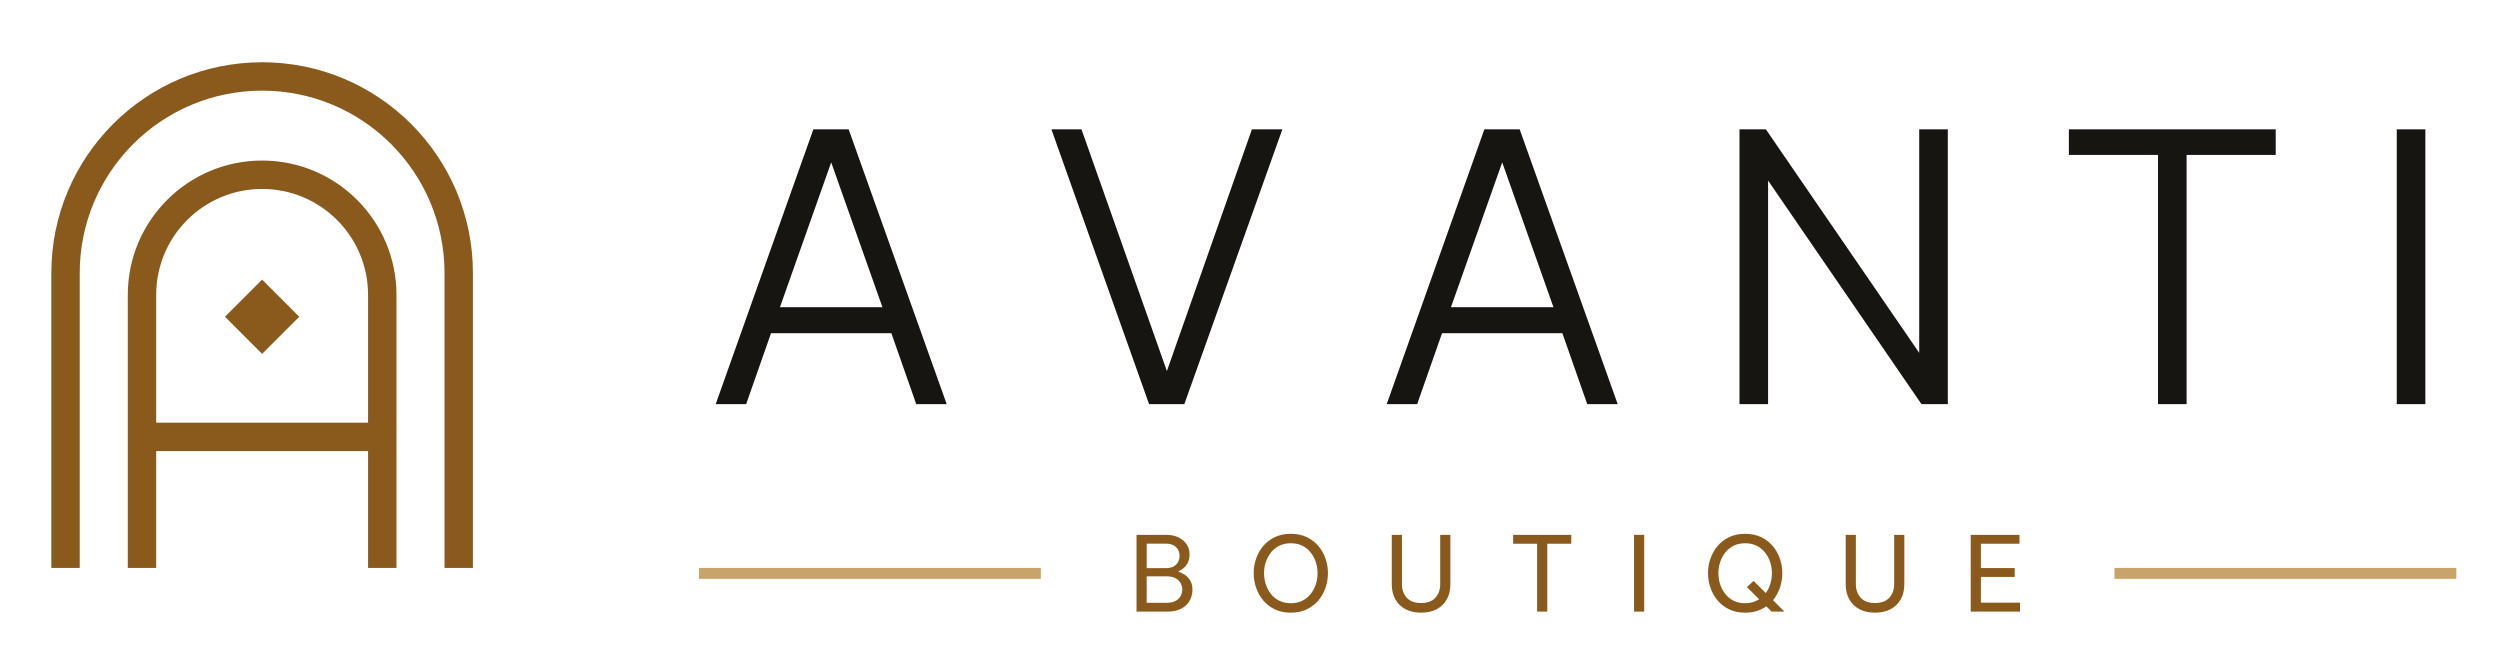
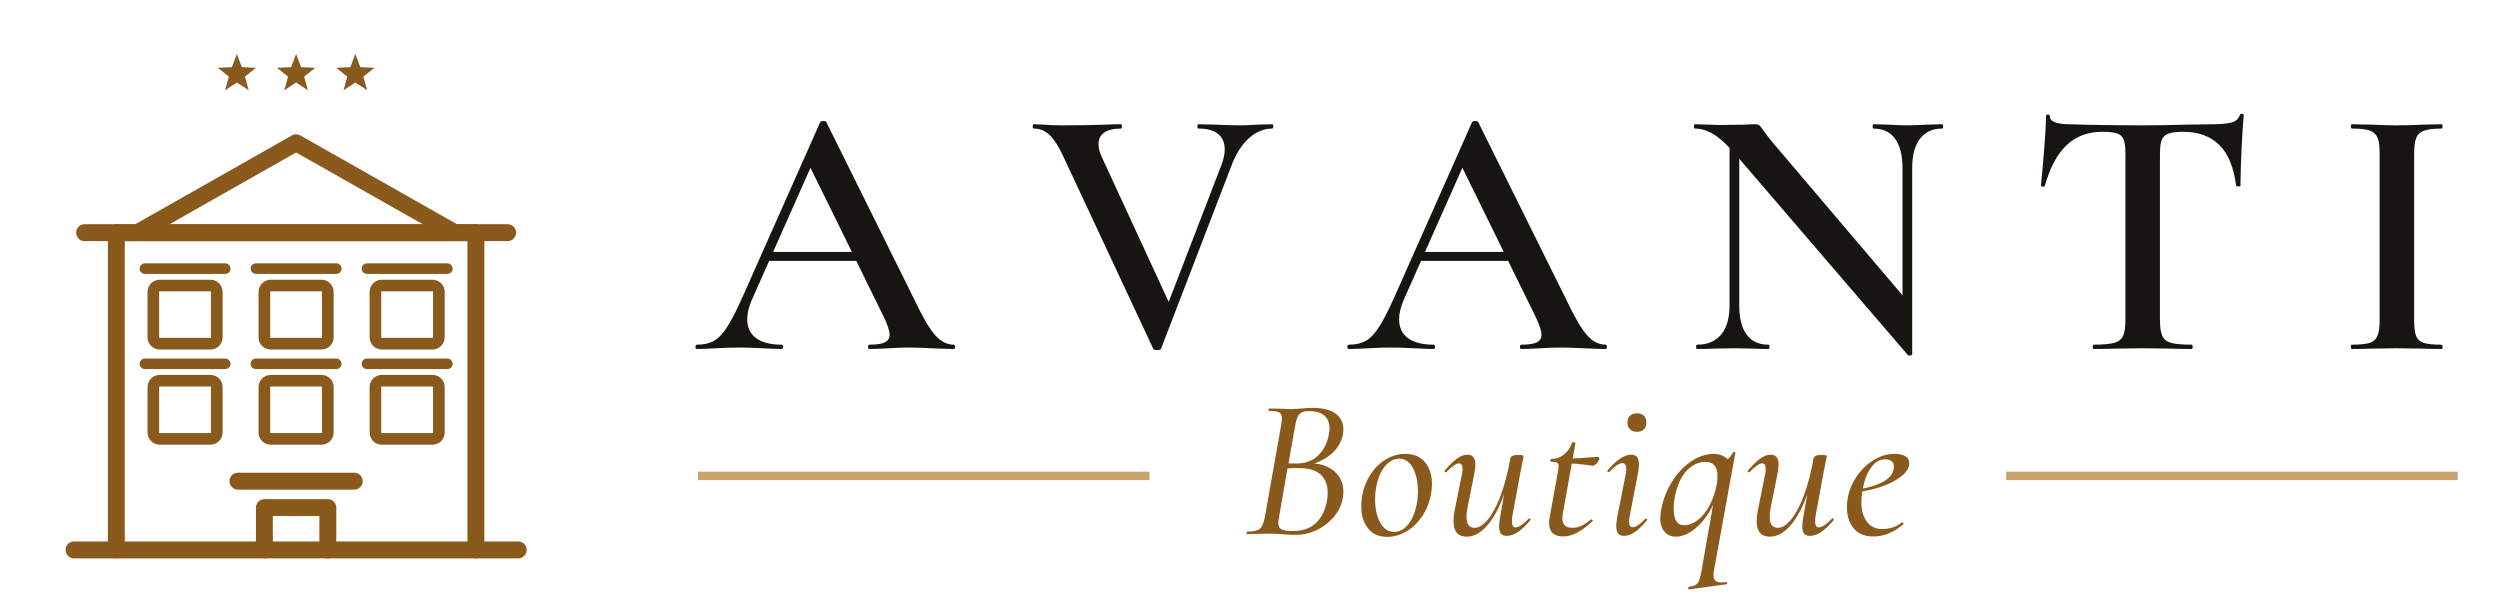
- <svg xmlns="http://www.w3.org/2000/svg" viewBox="0 0 228.9 60" role="img" aria-label="Avanti Boutique">
-   <g transform="translate(0 0)" fill="none" stroke="#8a5a1c" stroke-width="2.6">
-     <path d="M6 52V25A18 18 0 0 1 42 25V52" />
-     <path d="M13 52V27A11 11 0 0 1 35 27V52" />
-     <path d="M13 40H35" />
-     <path d="M24 25.6l3.4 3.4-3.4 3.4-3.4-3.4z" fill="#8a5a1c" stroke="none" />
+ <svg xmlns="http://www.w3.org/2000/svg" viewBox="0 0 236.4 57.0" role="img" aria-label="Avanti Boutique">
+   <g fill="none" stroke="#8a5a1c" stroke-width="1.6" stroke-linejoin="round" stroke-linecap="round">
+     <path d="M11 52V22H45V52" />
+     <path d="M8 22H48" />
+     <path d="M13 22L28 13.5L43 22" />
+     <path d="M7 52H49" />
+     <g stroke-width="1.1">
+       <rect x="14.5" y="27" width="6" height="5.5" rx="0.6" />
+       <path d="M13.7 25.4H21.3" stroke-width="1" />
+       <rect x="25" y="27" width="6" height="5.5" rx="0.6" />
+       <path d="M24.2 25.4H31.8" stroke-width="1" />
+       <rect x="35.5" y="27" width="6" height="5.5" rx="0.6" />
+       <path d="M34.7 25.4H42.3" stroke-width="1" />
+       <rect x="14.5" y="36" width="6" height="5.5" rx="0.6" />
+       <path d="M13.7 34.4H21.3" stroke-width="1" />
+       <rect x="25" y="36" width="6" height="5.5" rx="0.6" />
+       <path d="M24.2 34.4H31.8" stroke-width="1" />
+       <rect x="35.5" y="36" width="6" height="5.5" rx="0.6" />
+       <path d="M34.7 34.4H42.3" stroke-width="1" />
+     </g>
+     <path d="M22.5 45.5H33.5" />
+     <path d="M25 52V48H31V52" />
  </g>
-   <path transform="translate(64 37)" d="M1.53 0.0 10.472 -25.16H13.702L22.678 0.0H19.89L17.612 -6.494H6.596L4.318 0.0ZM7.412 -8.874H16.796L12.104 -22.134ZM41.208 0.0 32.266 -25.16H35.02L42.84 -3.026L50.626 -25.16H53.414L44.438 0.0ZM62.968 0.0 71.91 -25.16H75.14L84.116 0.0H81.328L79.05 -6.494H68.034L65.756 0.0ZM68.85 -8.874H78.234L73.542 -22.134ZM95.268 0.0V-25.16H97.682L111.724 -4.692V-25.16H114.342V0.0H111.928L97.886 -20.468V0.0ZM133.586 0.0V-22.814H125.426V-25.16H144.364V-22.814H136.204V0.0ZM155.448 0.0V-25.16H158.066V0.0Z" fill="#171512" />
-   <path d="M64 52.5H95.3M193.6 52.5H224.9" stroke="#c9a46a" stroke-width="1" />
-   <path transform="translate(103.3 56)" d="M0.76 0.0V-7.03H3.467Q4.142 -7.03 4.622 -6.788Q5.101 -6.545 5.358 -6.142Q5.614 -5.738 5.614 -5.263Q5.614 -4.74 5.425 -4.418Q5.234 -4.095 4.997 -3.928Q4.76 -3.762 4.617 -3.705V-3.648Q4.845 -3.582 5.144 -3.396Q5.444 -3.211 5.662 -2.869Q5.88 -2.527 5.88 -1.976Q5.88 -1.492 5.643 -1.036Q5.405 -0.58 4.893 -0.29Q4.38 0.0 3.534 0.0ZM3.429 -6.223H1.691V-3.98H3.429Q3.885 -3.98 4.166 -4.142Q4.446 -4.303 4.574 -4.565Q4.702 -4.826 4.702 -5.101Q4.702 -5.386 4.574 -5.643Q4.446 -5.899 4.166 -6.061Q3.885 -6.223 3.429 -6.223ZM3.506 -3.23H1.691V-0.807H3.506Q4.028 -0.807 4.341 -0.983Q4.655 -1.159 4.802 -1.439Q4.949 -1.72 4.949 -2.023Q4.949 -2.328 4.802 -2.603Q4.655 -2.878 4.341 -3.054Q4.028 -3.23 3.506 -3.23ZM14.886 0.095Q14.05 0.095 13.414 -0.214Q12.777 -0.522 12.35 -1.04Q11.922 -1.558 11.704 -2.204Q11.485 -2.85 11.485 -3.524Q11.485 -4.199 11.704 -4.84Q11.922 -5.481 12.35 -5.994Q12.777 -6.507 13.414 -6.816Q14.05 -7.125 14.886 -7.125Q15.723 -7.125 16.359 -6.816Q16.995 -6.507 17.423 -5.994Q17.851 -5.481 18.069 -4.84Q18.287 -4.199 18.287 -3.524Q18.287 -2.85 18.069 -2.204Q17.851 -1.558 17.423 -1.04Q16.995 -0.522 16.359 -0.214Q15.723 0.095 14.886 0.095ZM14.886 -0.769Q15.485 -0.769 15.941 -0.998Q16.397 -1.226 16.706 -1.615Q17.014 -2.005 17.176 -2.498Q17.337 -2.992 17.337 -3.524Q17.337 -4.047 17.176 -4.536Q17.014 -5.026 16.706 -5.415Q16.397 -5.804 15.941 -6.032Q15.485 -6.26 14.886 -6.26Q14.288 -6.26 13.832 -6.032Q13.376 -5.804 13.067 -5.415Q12.758 -5.026 12.597 -4.536Q12.435 -4.047 12.435 -3.524Q12.435 -2.992 12.597 -2.498Q12.758 -2.005 13.067 -1.615Q13.376 -1.226 13.832 -0.998Q14.288 -0.769 14.886 -0.769ZM26.809 0.095Q25.982 0.095 25.384 -0.223Q24.785 -0.541 24.458 -1.126Q24.13 -1.71 24.13 -2.508V-7.03H25.061V-2.508Q25.061 -1.776 25.493 -1.282Q25.925 -0.788 26.809 -0.788Q27.702 -0.788 28.134 -1.282Q28.566 -1.776 28.566 -2.508V-7.03H29.497V-2.508Q29.497 -1.71 29.17 -1.126Q28.842 -0.541 28.243 -0.223Q27.645 0.095 26.809 0.095ZM37.439 0.0V-6.213H35.245V-7.03H40.565V-6.213H38.37V0.0ZM46.312 0.0V-7.03H47.243V0.0ZM56.487 0.095Q55.651 0.095 55.014 -0.214Q54.378 -0.522 53.95 -1.04Q53.523 -1.558 53.304 -2.204Q53.086 -2.85 53.086 -3.524Q53.086 -4.199 53.304 -4.84Q53.523 -5.481 53.95 -5.994Q54.378 -6.507 55.014 -6.816Q55.651 -7.125 56.487 -7.125Q57.323 -7.125 57.959 -6.816Q58.596 -6.507 59.023 -5.994Q59.451 -5.481 59.669 -4.84Q59.888 -4.199 59.888 -3.524Q59.888 -2.85 59.674 -2.204Q59.46 -1.558 59.033 -1.045L60.087 0.0H58.909L58.425 -0.484Q58.035 -0.209 57.551 -0.057Q57.066 0.095 56.487 0.095ZM56.487 -0.769Q56.867 -0.769 57.185 -0.865Q57.503 -0.96 57.769 -1.131L56.648 -2.242L57.256 -2.812L58.377 -1.7Q58.653 -2.08 58.795 -2.551Q58.938 -3.021 58.938 -3.524Q58.938 -4.047 58.776 -4.536Q58.615 -5.026 58.306 -5.415Q57.997 -5.804 57.541 -6.032Q57.085 -6.26 56.487 -6.26Q55.888 -6.26 55.432 -6.032Q54.976 -5.804 54.668 -5.415Q54.359 -5.026 54.197 -4.536Q54.036 -4.047 54.036 -3.524Q54.036 -2.992 54.197 -2.498Q54.359 -2.005 54.668 -1.615Q54.976 -1.226 55.432 -0.998Q55.888 -0.769 56.487 -0.769ZM68.371 0.095Q67.545 0.095 66.946 -0.223Q66.348 -0.541 66.02 -1.126Q65.692 -1.71 65.692 -2.508V-7.03H66.623V-2.508Q66.623 -1.776 67.056 -1.282Q67.488 -0.788 68.371 -0.788Q69.264 -0.788 69.697 -1.282Q70.129 -1.776 70.129 -2.508V-7.03H71.06V-2.508Q71.06 -1.71 70.732 -1.126Q70.404 -0.541 69.806 -0.223Q69.207 0.095 68.371 0.095ZM77.14 0.0V-7.03H81.605V-6.213H78.071V-3.99H81.168V-3.173H78.071V-0.817H81.652V0.0Z" fill="#8a5a1c" />
+   <polygon points="22.40,5.10 22.87,6.35 24.21,6.41 23.16,7.25 23.52,8.54 22.40,7.80 21.28,8.54 21.64,7.25 20.59,6.41 21.93,6.35" fill="#8a5a1c" />
+   <polygon points="28.00,5.10 28.47,6.35 29.81,6.41 28.76,7.25 29.12,8.54 28.00,7.80 26.88,8.54 27.24,7.25 26.19,6.41 27.53,6.35" fill="#8a5a1c" />
+   <polygon points="33.60,5.10 34.07,6.35 35.41,6.41 34.36,7.25 34.72,8.54 33.60,7.80 32.48,8.54 32.84,7.25 31.79,6.41 33.13,6.35" fill="#8a5a1c" />
+   <path transform="translate(66 33)" d="M6.528 -9.18H16.048L16.286 -8.33H6.086ZM24.174 0.0Q23.528 0.0 22.1 -0.068Q20.672 -0.136 20.026 -0.136Q19.176 -0.136 18.02 -0.068Q16.864 0.0 16.218 0.0Q16.082 0.0 16.082 -0.204Q16.082 -0.408 16.218 -0.408Q17.238 -0.408 17.68 -0.629Q18.122 -0.85 18.122 -1.36Q18.122 -1.87 17.544 -3.094L10.438 -17.544L11.832 -19.822L5.1 -4.658Q4.658 -3.638 4.658 -2.822Q4.658 -1.632 5.508 -1.02Q6.358 -0.408 7.888 -0.408Q8.058 -0.408 8.058 -0.204Q8.058 0.0 7.888 0.0Q7.276 0.0 6.12 -0.068Q4.828 -0.136 3.876 -0.136Q2.958 -0.136 1.734 -0.068Q0.646 0.0 -0.068 0.0Q-0.238 0.0 -0.238 -0.204Q-0.238 -0.408 -0.068 -0.408Q0.884 -0.408 1.53 -0.782Q2.176 -1.156 2.788 -2.125Q3.4 -3.094 4.25 -4.998L11.56 -21.454Q11.628 -21.556 11.866 -21.556Q12.104 -21.556 12.138 -21.454L20.468 -4.658Q21.624 -2.21 22.423 -1.309Q23.222 -0.408 24.174 -0.408Q24.31 -0.408 24.31 -0.204Q24.31 0.0 24.174 0.0ZM54.298 -20.842Q53.108 -20.842 52.088 -19.924Q51.068 -19.006 50.422 -17.272L43.792 -0.034Q43.758 0.102 43.418 0.102Q43.078 0.102 43.044 -0.034L34.442 -18.428Q33.83 -19.686 33.218 -20.264Q32.606 -20.842 31.756 -20.842Q31.654 -20.842 31.654 -21.046Q31.654 -21.25 31.756 -21.25L32.64 -21.216Q33.456 -21.148 34.34 -21.148Q36.72 -21.148 38.624 -21.216Q39.168 -21.25 39.984 -21.25Q40.086 -21.25 40.086 -21.046Q40.086 -20.842 39.984 -20.842Q38.964 -20.842 38.42 -20.468Q37.876 -20.094 37.876 -19.38Q37.876 -18.768 38.216 -18.088L44.778 -3.876L43.384 -1.53L49.504 -17.408Q49.81 -18.224 49.81 -18.87Q49.81 -19.822 49.181 -20.332Q48.552 -20.842 47.328 -20.842Q47.226 -20.842 47.226 -21.046Q47.226 -21.25 47.328 -21.25L48.892 -21.216Q50.252 -21.148 51.306 -21.148Q51.952 -21.148 52.904 -21.216L54.298 -21.25Q54.4 -21.25 54.4 -21.046Q54.4 -20.842 54.298 -20.842ZM68.17 -9.18H77.69L77.928 -8.33H67.728ZM85.816 0.0Q85.17 0.0 83.742 -0.068Q82.314 -0.136 81.668 -0.136Q80.818 -0.136 79.662 -0.068Q78.506 0.0 77.86 0.0Q77.724 0.0 77.724 -0.204Q77.724 -0.408 77.86 -0.408Q78.88 -0.408 79.322 -0.629Q79.764 -0.85 79.764 -1.36Q79.764 -1.87 79.186 -3.094L72.08 -17.544L73.474 -19.822L66.742 -4.658Q66.3 -3.638 66.3 -2.822Q66.3 -1.632 67.15 -1.02Q68 -0.408 69.53 -0.408Q69.7 -0.408 69.7 -0.204Q69.7 0.0 69.53 0.0Q68.918 0.0 67.762 -0.068Q66.47 -0.136 65.518 -0.136Q64.6 -0.136 63.376 -0.068Q62.288 0.0 61.574 0.0Q61.404 0.0 61.404 -0.204Q61.404 -0.408 61.574 -0.408Q62.526 -0.408 63.172 -0.782Q63.818 -1.156 64.43 -2.125Q65.042 -3.094 65.892 -4.998L73.202 -21.454Q73.27 -21.556 73.508 -21.556Q73.746 -21.556 73.78 -21.454L82.11 -4.658Q83.266 -2.21 84.065 -1.309Q84.864 -0.408 85.816 -0.408Q85.952 -0.408 85.952 -0.204Q85.952 0.0 85.816 0.0ZM97.546 -20.468 98.464 -20.4V-4.114Q98.464 -2.312 99.161 -1.36Q99.858 -0.408 101.218 -0.408Q101.32 -0.408 101.32 -0.204Q101.32 0.0 101.218 0.0Q100.334 0.0 99.858 -0.034L98.056 -0.068L96.05 -0.034Q95.506 0.0 94.486 0.0Q94.384 0.0 94.384 -0.204Q94.384 -0.408 94.486 -0.408Q95.948 -0.408 96.747 -1.36Q97.546 -2.312 97.546 -4.114ZM114.41 0.578 98.056 -18.462Q96.9 -19.788 96.016 -20.315Q95.132 -20.842 94.282 -20.842Q94.18 -20.842 94.18 -21.046Q94.18 -21.25 94.282 -21.25L95.642 -21.216Q96.05 -21.182 96.866 -21.182L99.042 -21.216Q99.45 -21.25 99.994 -21.25Q100.266 -21.25 100.402 -21.114Q100.538 -20.978 100.81 -20.57Q101.388 -19.788 101.66 -19.482L114.546 -4.318L114.818 0.476Q114.818 0.578 114.648 0.612Q114.478 0.646 114.41 0.578ZM114.818 0.476 113.9 -0.544V-17.102Q113.9 -18.904 113.203 -19.873Q112.506 -20.842 111.146 -20.842Q111.078 -20.842 111.078 -21.046Q111.078 -21.25 111.146 -21.25L112.54 -21.216Q113.628 -21.148 114.342 -21.148Q114.988 -21.148 116.212 -21.216L117.64 -21.25Q117.742 -21.25 117.742 -21.046Q117.742 -20.842 117.64 -20.842Q116.28 -20.842 115.549 -19.873Q114.818 -18.904 114.818 -17.102ZM127.364 -15.436Q127.364 -15.334 127.177 -15.351Q126.99 -15.368 126.99 -15.436Q127.126 -16.762 127.296 -18.853Q127.466 -20.944 127.466 -21.998Q127.466 -22.168 127.653 -22.168Q127.84 -22.168 127.84 -21.998Q127.84 -21.25 129.744 -21.25Q132.668 -21.148 136.578 -21.148Q138.584 -21.148 140.828 -21.216L143.14 -21.25Q144.432 -21.25 145.027 -21.42Q145.622 -21.59 145.792 -22.1Q145.826 -22.236 145.996 -22.236Q146.166 -22.236 146.166 -22.1Q146.064 -21.046 145.962 -18.904Q145.86 -16.762 145.86 -15.436Q145.86 -15.368 145.673 -15.368Q145.486 -15.368 145.452 -15.436Q145.112 -18.054 143.854 -19.295Q142.596 -20.536 140.454 -20.536Q139.502 -20.536 139.043 -20.366Q138.584 -20.196 138.414 -19.771Q138.244 -19.346 138.244 -18.428V-2.754Q138.244 -1.734 138.465 -1.241Q138.686 -0.748 139.298 -0.578Q139.91 -0.408 141.236 -0.408Q141.338 -0.408 141.338 -0.204Q141.338 0.0 141.236 0.0Q140.046 0.0 139.366 -0.034L136.578 -0.068L133.926 -0.034Q133.212 0.0 131.954 0.0Q131.886 0.0 131.886 -0.204Q131.886 -0.408 131.954 -0.408Q133.28 -0.408 133.909 -0.578Q134.538 -0.748 134.759 -1.241Q134.98 -1.734 134.98 -2.754V-18.496Q134.98 -19.38 134.81 -19.805Q134.64 -20.23 134.198 -20.383Q133.756 -20.536 132.804 -20.536Q130.73 -20.536 129.404 -19.261Q128.078 -17.986 127.364 -15.436ZM164.866 -0.408Q164.968 -0.408 164.968 -0.204Q164.968 0.0 164.866 0.0Q163.778 0.0 163.132 -0.034L160.616 -0.068L158.168 -0.034Q157.522 0.0 156.4 0.0Q156.298 0.0 156.298 -0.204Q156.298 -0.408 156.4 -0.408Q157.556 -0.408 158.083 -0.578Q158.61 -0.748 158.814 -1.241Q159.018 -1.734 159.018 -2.754V-18.496Q159.018 -19.516 158.814 -19.992Q158.61 -20.468 158.083 -20.655Q157.556 -20.842 156.4 -20.842Q156.298 -20.842 156.298 -21.046Q156.298 -21.25 156.4 -21.25L158.168 -21.216Q159.664 -21.148 160.616 -21.148Q161.67 -21.148 163.166 -21.216L164.866 -21.25Q164.968 -21.25 164.968 -21.046Q164.968 -20.842 164.866 -20.842Q163.744 -20.842 163.2 -20.638Q162.656 -20.434 162.469 -19.941Q162.282 -19.448 162.282 -18.428V-2.754Q162.282 -1.7 162.469 -1.224Q162.656 -0.748 163.183 -0.578Q163.71 -0.408 164.866 -0.408Z" fill="#171512" />
+   <path d="M66 45H108.7M189.7 45H232.4" stroke="#c9a46a" stroke-width="0.8" />
+   <path transform="translate(117.7 50.5)" d="M9.329 -4.009Q9.329 -3.705 9.272 -3.382Q9.101 -2.432 8.445 -1.643Q7.79 -0.855 6.83 -0.39Q5.871 0.076 4.788 0.076Q4.256 0.076 3.591 0.019Q3.344 0.0 3.011 -0.019Q2.679 -0.038 2.299 -0.038L1.083 -0.019Q0.779 0.0 0.228 0.0Q0.171 0.0 0.18 -0.114Q0.19 -0.228 0.228 -0.228Q1.102 -0.228 1.425 -0.494Q1.748 -0.76 1.9 -1.577L3.458 -10.374Q3.515 -10.716 3.515 -10.925Q3.515 -11.362 3.258 -11.505Q3.002 -11.647 2.299 -11.647Q2.242 -11.647 2.252 -11.761Q2.261 -11.875 2.299 -11.875L3.192 -11.856Q3.914 -11.818 4.332 -11.818Q4.655 -11.818 4.931 -11.837Q5.206 -11.856 5.415 -11.875Q5.966 -11.932 6.403 -11.932Q7.847 -11.932 8.588 -11.39Q9.329 -10.849 9.329 -9.918Q9.329 -9.633 9.272 -9.348Q9.044 -8.284 8.142 -7.533Q7.239 -6.783 5.776 -6.441L6.004 -6.707Q7.543 -6.707 8.436 -5.966Q9.329 -5.225 9.329 -4.009ZM4.769 -10.241 4.123 -6.574 3.591 -6.726Q4.332 -6.669 4.883 -6.669Q6.156 -6.669 6.935 -7.419Q7.714 -8.17 7.942 -9.367Q8.018 -9.671 8.018 -10.013Q8.018 -10.773 7.534 -11.2Q7.049 -11.628 6.061 -11.628Q5.453 -11.628 5.187 -11.362Q4.921 -11.096 4.769 -10.241ZM7.771 -3.116Q7.847 -3.496 7.847 -3.895Q7.847 -4.997 7.201 -5.605Q6.555 -6.213 5.263 -6.232Q4.408 -6.27 3.553 -6.137L4.066 -6.346L3.23 -1.501Q3.173 -1.216 3.173 -1.026Q3.173 -0.627 3.468 -0.456Q3.762 -0.285 4.541 -0.285Q5.928 -0.285 6.726 -1.036Q7.524 -1.786 7.771 -3.116ZM11.02 -2.641Q11.02 -3.059 11.115 -3.667Q11.324 -4.788 11.922 -5.681Q12.521 -6.574 13.376 -7.077Q14.231 -7.581 15.181 -7.581Q16.397 -7.581 17.052 -6.792Q17.708 -6.004 17.708 -4.712Q17.708 -4.218 17.594 -3.667Q17.347 -2.47 16.71 -1.577Q16.074 -0.684 15.219 -0.209Q14.364 0.266 13.471 0.266Q12.293 0.266 11.656 -0.541Q11.02 -1.349 11.02 -2.641ZM16.264 -2.831Q16.378 -3.439 16.378 -4.066Q16.378 -5.339 15.912 -6.232Q15.447 -7.125 14.592 -7.125Q13.87 -7.125 13.271 -6.422Q12.673 -5.719 12.445 -4.484Q12.331 -3.895 12.331 -3.268Q12.331 -1.976 12.806 -1.093Q13.281 -0.209 14.136 -0.209Q14.877 -0.209 15.457 -0.912Q16.036 -1.615 16.264 -2.831ZM19.741 -1.216Q19.741 -1.672 19.855 -2.261L20.539 -5.643Q20.596 -5.928 20.596 -6.137Q20.596 -6.688 20.254 -6.688Q19.893 -6.688 19.076 -5.871Q19.038 -5.833 19.0 -5.833Q18.943 -5.833 18.905 -5.899Q18.867 -5.966 18.924 -6.023Q19.589 -6.783 20.083 -7.144Q20.577 -7.505 21.071 -7.505Q21.812 -7.505 21.812 -6.574Q21.812 -6.213 21.698 -5.643L21.09 -2.622Q20.976 -2.052 20.976 -1.634Q20.976 -0.589 21.736 -0.589Q22.344 -0.589 22.99 -1.368Q23.636 -2.147 24.197 -3.638Q24.757 -5.13 25.118 -7.163L25.384 -7.144Q25.004 -4.94 24.339 -3.268Q23.674 -1.596 22.809 -0.674Q21.945 0.247 20.995 0.247Q19.741 0.247 19.741 -1.216ZM24.054 -0.722Q24.054 -1.026 24.149 -1.596L25.118 -7.163Q25.156 -7.315 25.346 -7.4Q25.536 -7.486 25.878 -7.486Q26.372 -7.486 26.372 -7.353L26.296 -6.973Q26.125 -6.156 26.087 -5.928L25.308 -1.691Q25.27 -1.52 25.27 -1.216Q25.27 -0.627 25.612 -0.627Q25.84 -0.627 26.163 -0.846Q26.486 -1.064 26.866 -1.463Q26.885 -1.482 26.923 -1.482Q26.98 -1.482 27.018 -1.415Q27.056 -1.349 27.018 -1.311Q26.353 -0.532 25.821 -0.181Q25.289 0.171 24.776 0.171Q24.396 0.171 24.225 -0.038Q24.054 -0.247 24.054 -0.722ZM28.785 -1.026Q28.785 -1.33 28.823 -1.52L29.602 -5.814Q29.678 -6.137 29.678 -6.403Q29.678 -6.669 29.526 -6.755Q29.374 -6.84 28.956 -6.84Q28.899 -6.84 28.899 -6.935Q28.899 -6.992 28.927 -7.049Q28.956 -7.106 28.975 -7.106Q29.678 -7.106 30.2 -7.534Q30.723 -7.961 30.951 -8.626Q30.951 -8.683 31.084 -8.683Q31.16 -8.683 31.226 -8.654Q31.293 -8.626 31.274 -8.607L30.096 -2.014Q30.039 -1.729 30.039 -1.482Q30.039 -0.589 30.989 -0.589Q31.445 -0.589 31.853 -0.788Q32.262 -0.988 32.756 -1.387H32.775Q32.832 -1.387 32.889 -1.33Q32.946 -1.273 32.908 -1.235Q32.053 -0.456 31.397 -0.114Q30.742 0.228 30.134 0.228Q28.785 0.228 28.785 -1.026ZM30.647 -6.669 30.685 -7.144Q31.578 -7.144 32.718 -7.258L33.402 -7.296Q33.459 -7.296 33.497 -7.248Q33.535 -7.201 33.535 -7.144Q33.535 -6.973 33.316 -6.716Q33.098 -6.46 32.908 -6.46Q32.832 -6.46 32.1 -6.564Q31.369 -6.669 30.647 -6.669ZM35.131 -0.741Q35.131 -1.121 35.245 -1.691L36.024 -5.643Q36.081 -5.928 36.081 -6.118Q36.081 -6.707 35.701 -6.707Q35.492 -6.707 35.169 -6.489Q34.846 -6.27 34.466 -5.871Q34.447 -5.852 34.409 -5.852Q34.352 -5.852 34.304 -5.918Q34.257 -5.985 34.314 -6.023Q35.568 -7.505 36.537 -7.505Q36.917 -7.505 37.097 -7.287Q37.278 -7.068 37.278 -6.612Q37.278 -6.175 37.183 -5.738L36.404 -1.691Q36.347 -1.387 36.347 -1.178Q36.347 -0.646 36.689 -0.646Q37.126 -0.646 37.886 -1.444Q37.905 -1.463 37.943 -1.463Q38.019 -1.463 38.057 -1.397Q38.095 -1.33 38.038 -1.292Q37.411 -0.551 36.888 -0.19Q36.366 0.171 35.872 0.171Q35.492 0.171 35.311 -0.048Q35.131 -0.266 35.131 -0.741ZM36.195 -10.564Q36.195 -10.963 36.432 -11.191Q36.67 -11.419 37.088 -11.419Q37.506 -11.419 37.743 -11.191Q37.981 -10.963 37.981 -10.564Q37.981 -10.146 37.753 -9.909Q37.525 -9.671 37.088 -9.671Q36.67 -9.671 36.432 -9.909Q36.195 -10.146 36.195 -10.564ZM41.99 4.997Q42.446 4.921 42.645 4.807Q42.845 4.693 42.959 4.417Q43.073 4.142 43.187 3.515L44.441 -3.629L44.707 -3.743Q44.042 -1.9 42.94 -0.827Q41.838 0.247 40.755 0.247Q40.09 0.247 39.691 -0.228Q39.292 -0.703 39.292 -1.52Q39.292 -1.653 39.33 -1.957Q39.52 -3.42 40.27 -4.721Q41.021 -6.023 42.113 -6.802Q43.206 -7.581 44.384 -7.581Q44.992 -7.581 45.476 -7.239Q45.961 -6.897 46.018 -6.232L45.106 -6.783Q45.372 -6.821 45.695 -7.096Q46.018 -7.372 46.17 -7.733Q46.208 -7.771 46.246 -7.771Q46.303 -7.771 46.36 -7.742Q46.417 -7.714 46.398 -7.695L44.384 3.382Q44.327 3.667 44.327 3.876Q44.327 4.237 44.507 4.408Q44.688 4.579 45.106 4.579Q45.22 4.579 45.524 4.541H45.543Q45.6 4.541 45.619 4.636Q45.638 4.731 45.562 4.75L42.028 5.225Q41.952 5.244 41.933 5.13Q41.914 5.016 41.99 4.997ZM44.631 -4.674Q44.707 -5.073 44.707 -5.472Q44.707 -6.821 43.586 -6.821Q42.484 -6.821 41.667 -5.852Q40.85 -4.883 40.584 -2.964Q40.565 -2.774 40.565 -2.413Q40.565 -0.836 41.534 -0.836Q42.237 -0.836 42.883 -1.359Q43.529 -1.881 43.985 -2.764Q44.441 -3.648 44.631 -4.674ZM48.412 -1.216Q48.412 -1.672 48.526 -2.261L49.21 -5.643Q49.267 -5.928 49.267 -6.137Q49.267 -6.688 48.925 -6.688Q48.564 -6.688 47.747 -5.871Q47.709 -5.833 47.671 -5.833Q47.614 -5.833 47.576 -5.899Q47.538 -5.966 47.595 -6.023Q48.26 -6.783 48.754 -7.144Q49.248 -7.505 49.742 -7.505Q50.483 -7.505 50.483 -6.574Q50.483 -6.213 50.369 -5.643L49.761 -2.622Q49.647 -2.052 49.647 -1.634Q49.647 -0.589 50.407 -0.589Q51.015 -0.589 51.661 -1.368Q52.307 -2.147 52.867 -3.638Q53.428 -5.13 53.789 -7.163L54.055 -7.144Q53.675 -4.94 53.01 -3.268Q52.345 -1.596 51.48 -0.674Q50.616 0.247 49.666 0.247Q48.412 0.247 48.412 -1.216ZM52.725 -0.722Q52.725 -1.026 52.82 -1.596L53.789 -7.163Q53.827 -7.315 54.017 -7.4Q54.207 -7.486 54.549 -7.486Q55.043 -7.486 55.043 -7.353L54.967 -6.973Q54.796 -6.156 54.758 -5.928L53.979 -1.691Q53.941 -1.52 53.941 -1.216Q53.941 -0.627 54.283 -0.627Q54.511 -0.627 54.834 -0.846Q55.157 -1.064 55.537 -1.463Q55.556 -1.482 55.594 -1.482Q55.651 -1.482 55.689 -1.415Q55.727 -1.349 55.689 -1.311Q55.024 -0.532 54.492 -0.181Q53.96 0.171 53.447 0.171Q53.067 0.171 52.896 -0.038Q52.725 -0.247 52.725 -0.722ZM56.943 -2.565Q56.943 -2.983 57.038 -3.515Q57.228 -4.503 57.864 -5.444Q58.501 -6.384 59.451 -6.982Q60.401 -7.581 61.465 -7.581Q62.187 -7.581 62.548 -7.306Q62.909 -7.03 62.833 -6.555Q62.738 -5.947 62.007 -5.396Q61.275 -4.845 60.154 -4.465Q59.033 -4.085 57.798 -3.952L57.836 -4.199Q59.47 -4.427 60.429 -4.978Q61.389 -5.529 61.389 -6.422Q61.389 -6.726 61.151 -6.897Q60.914 -7.068 60.572 -7.068Q59.755 -7.068 59.194 -6.242Q58.634 -5.415 58.425 -4.142Q58.311 -3.572 58.311 -3.04Q58.311 -1.881 58.824 -1.178Q59.337 -0.475 60.287 -0.475Q61.351 -0.475 62.149 -1.102H62.168Q62.225 -1.102 62.272 -1.045Q62.32 -0.988 62.282 -0.931Q60.933 0.228 59.451 0.228Q58.197 0.228 57.57 -0.551Q56.943 -1.33 56.943 -2.565Z" fill="#8a5a1c" />
</svg>
